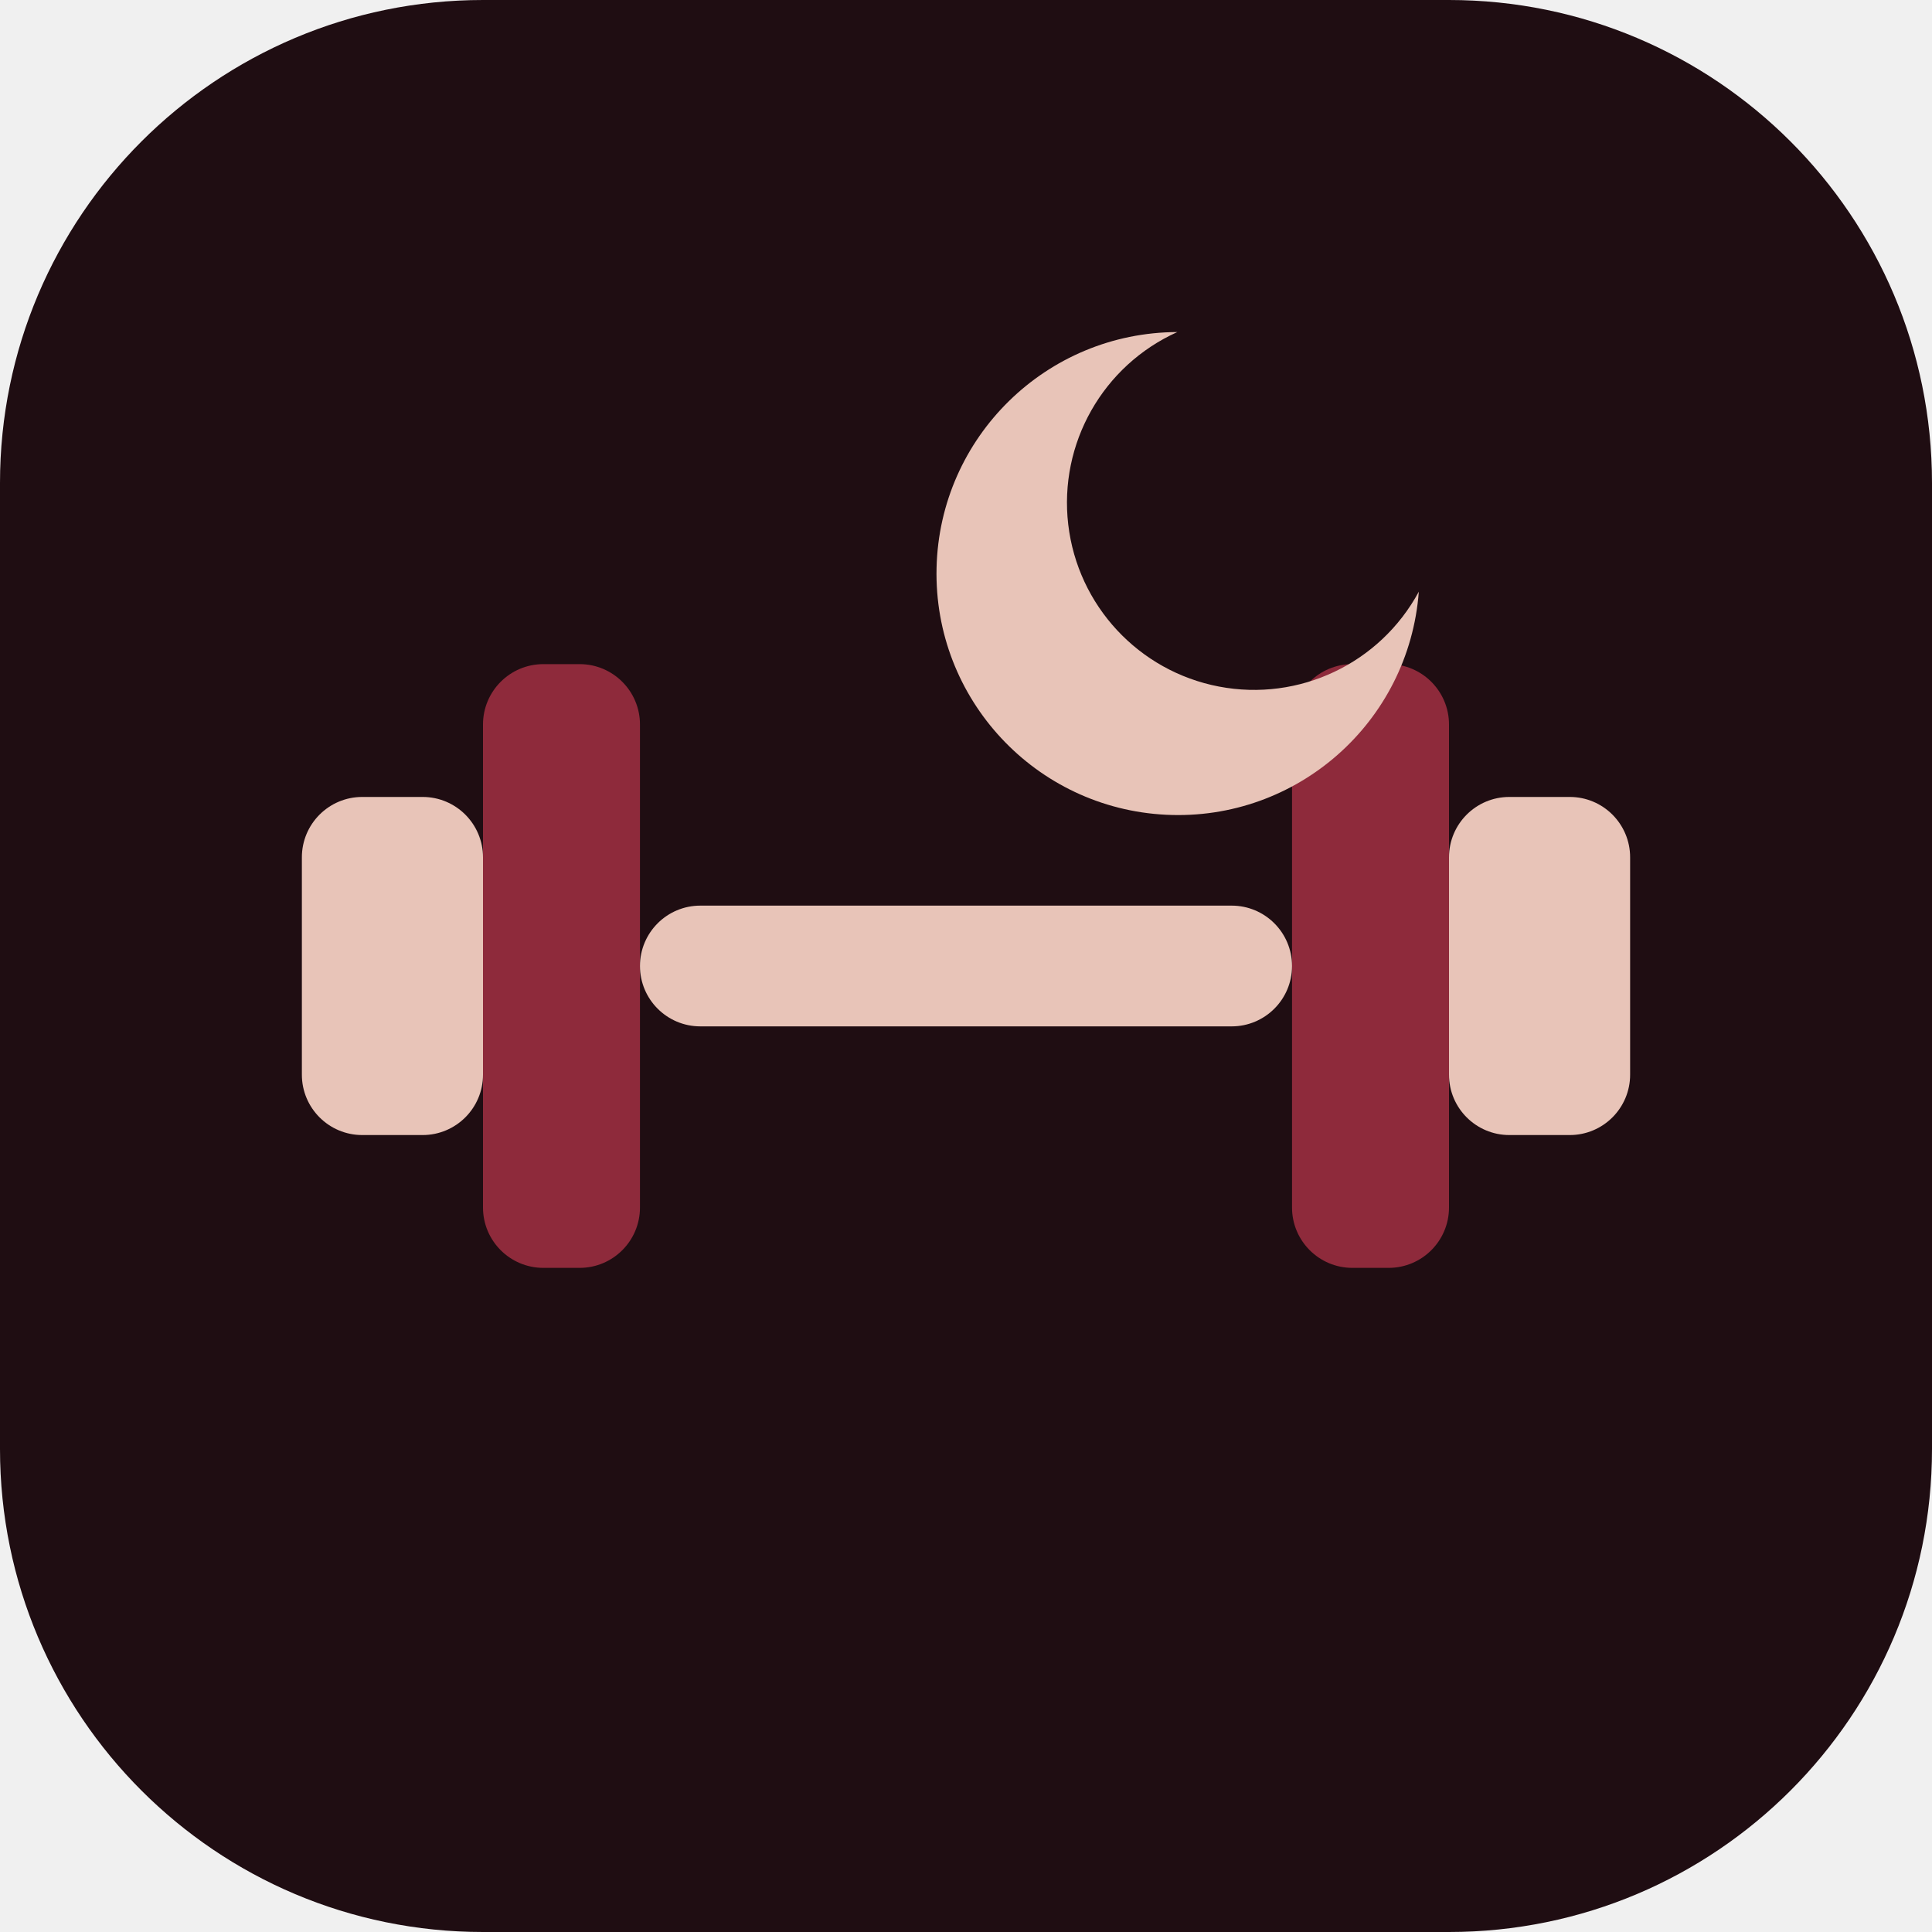
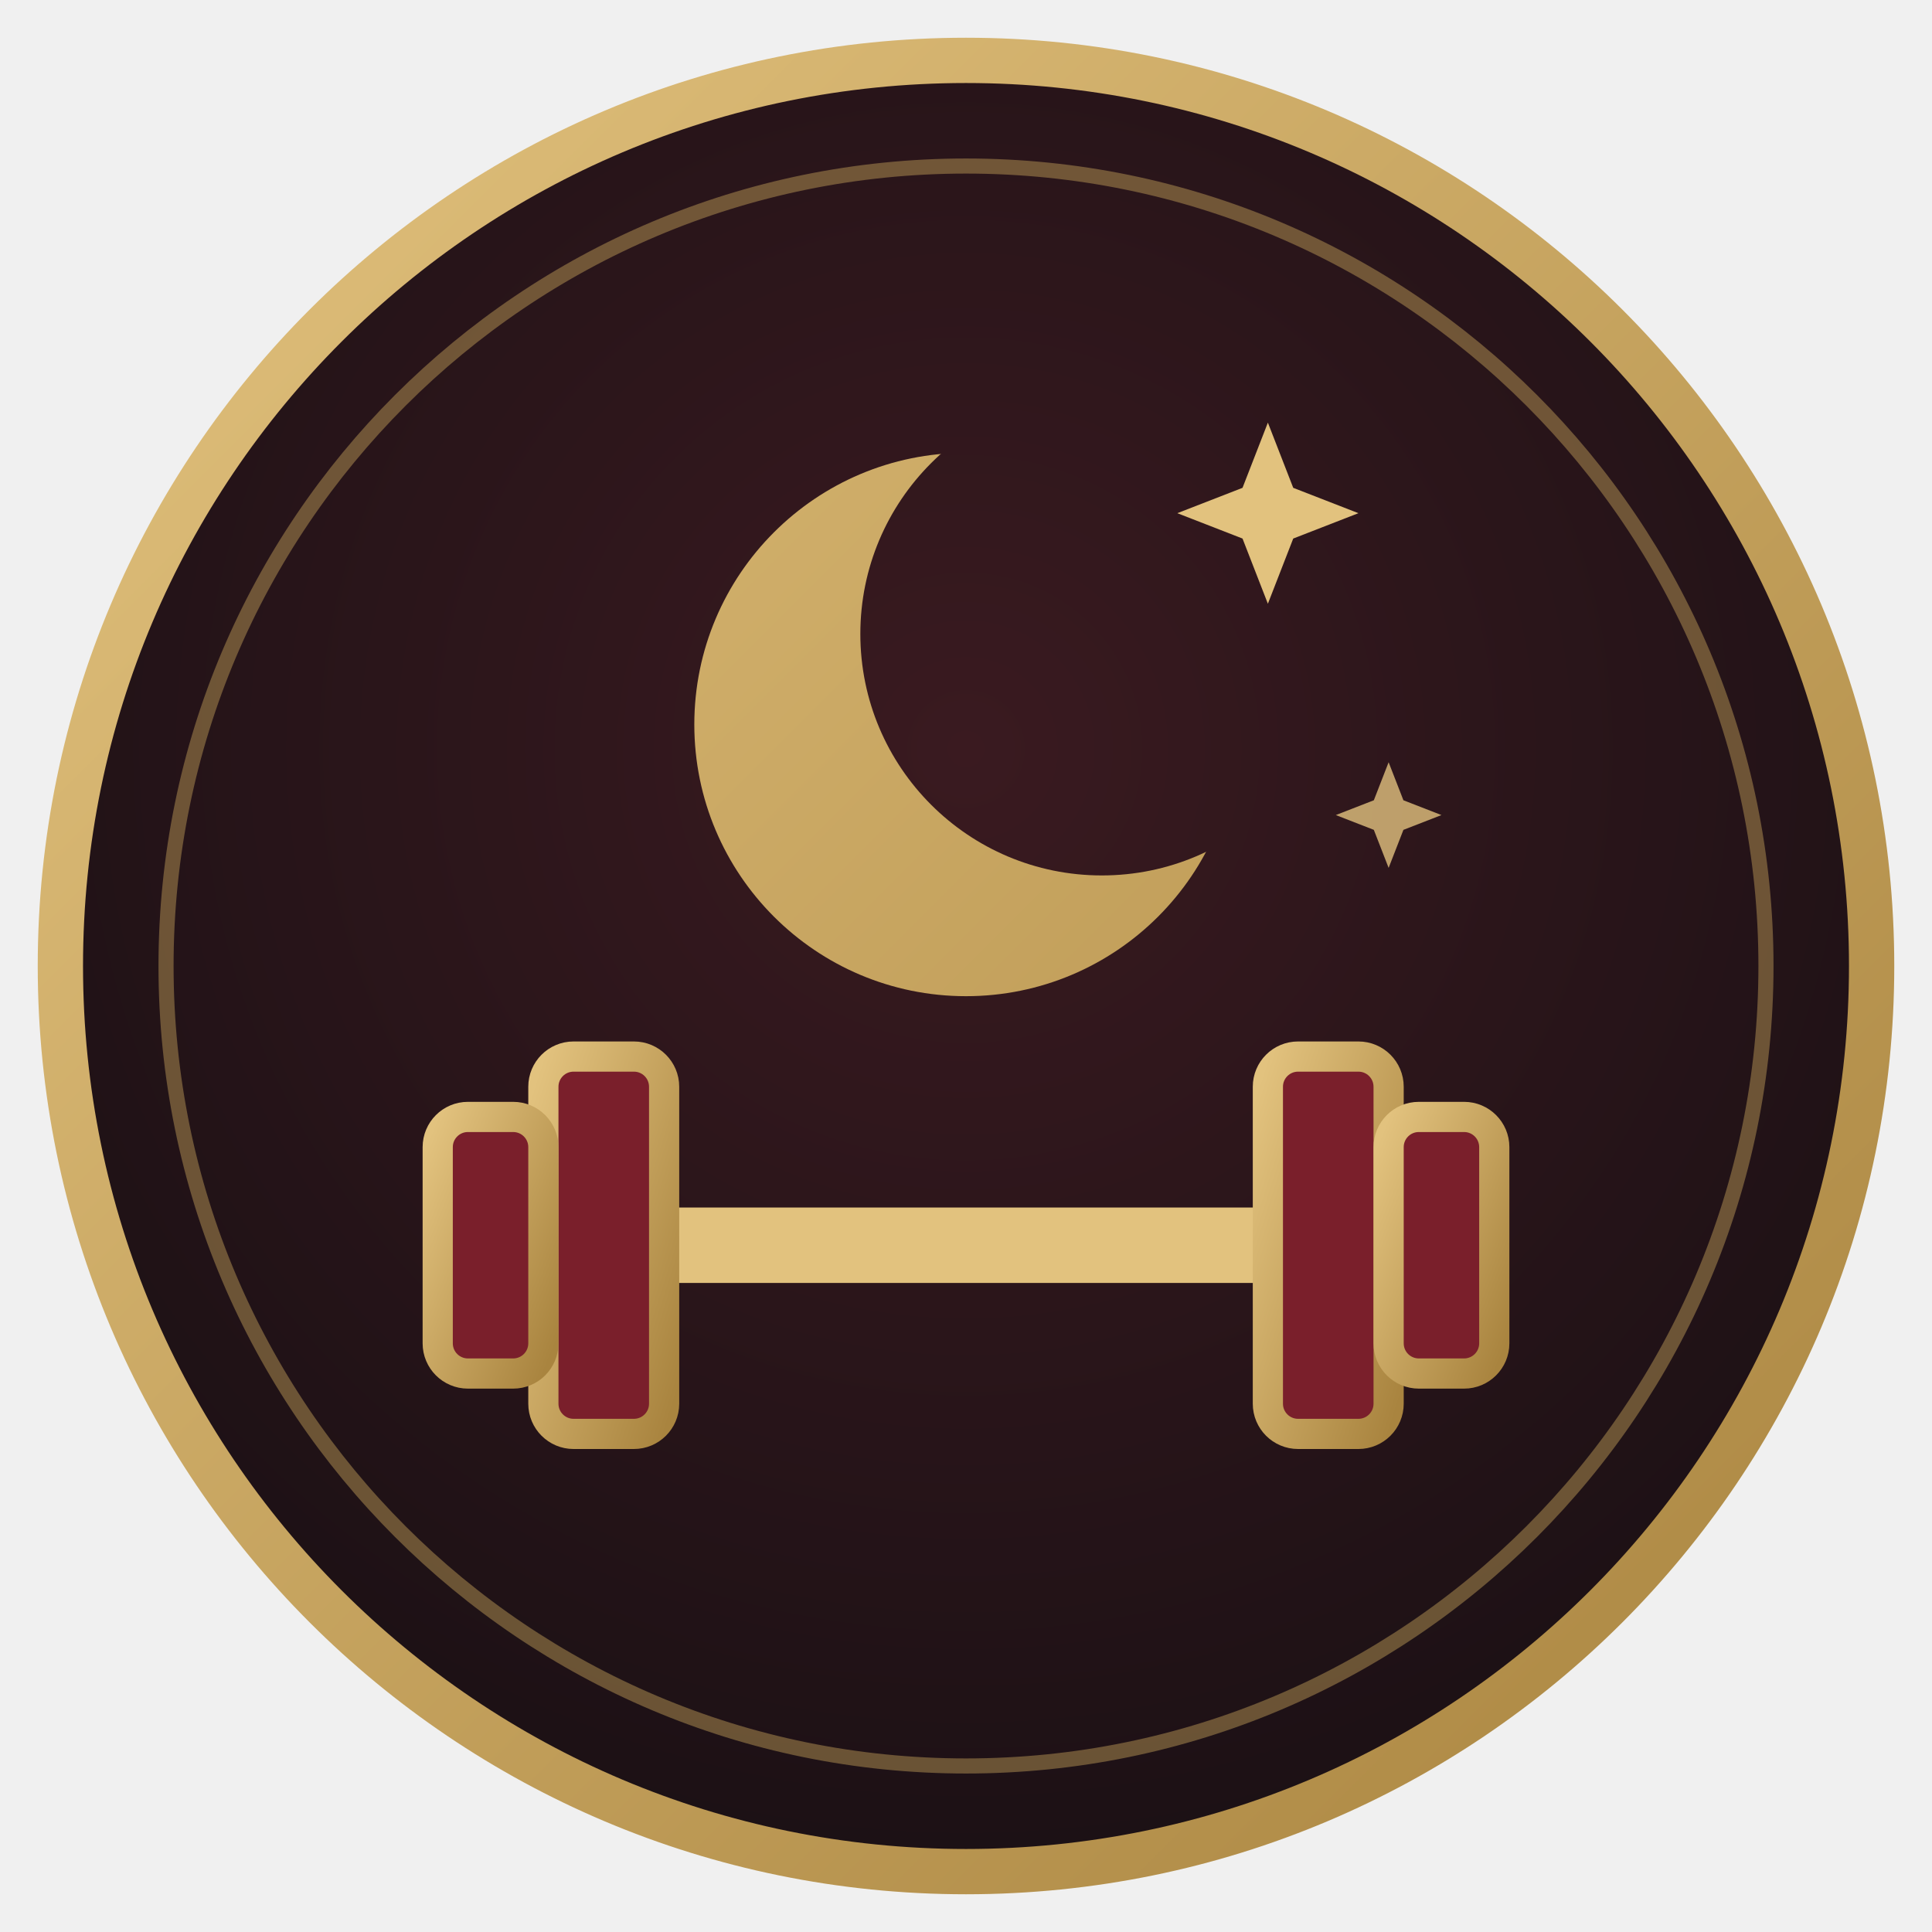
- <svg xmlns="http://www.w3.org/2000/svg" viewBox="0 0 32 32">
-   <rect width="32" height="32" rx="8" fill="#1F0D12" />
-   <rect x="5" y="13.2" width="3" height="5.6" rx="1" fill="#E8C4B8" />
-   <rect x="24" y="13.2" width="3" height="5.6" rx="1" fill="#E8C4B8" />
-   <rect x="8" y="11" width="2.6" height="10" rx="1" fill="#8E2A3B" />
-   <rect x="21.4" y="11" width="2.6" height="10" rx="1" fill="#8E2A3B" />
-   <rect x="10.6" y="15" width="10.8" height="2" rx="1" fill="#E8C4B8" />
-   <path d="M19.5 5.5 A4 4 0 1 0 23.5 9.8 A3.1 3.1 0 1 1 19.5 5.5 Z" fill="#E8C4B8" />
+ <svg xmlns="http://www.w3.org/2000/svg" viewBox="0 0 128 128" role="img" aria-label="NocFit">
+   <defs>
+     <radialGradient id="bg" cx="50%" cy="38%" r="65%">
+       <stop offset="0" stop-color="#3A1A20" />
+       <stop offset="1" stop-color="#1A1014" />
+     </radialGradient>
+     <linearGradient id="gold" x1="0" y1="0" x2="1" y2="1">
+       <stop offset="0" stop-color="#E2C27E" />
+       <stop offset="1" stop-color="#A9843F" />
+     </linearGradient>
+     <mask id="moon">
+       <rect width="128" height="128" fill="#000" />
+       <circle cx="64" cy="48" r="18" fill="#fff" />
+       <circle cx="73" cy="42" r="16" fill="#000" />
+     </mask>
+   </defs>
+   <circle cx="64" cy="64" r="60" fill="url(#bg)" />
+   <circle cx="64" cy="64" r="60" fill="none" stroke="url(#gold)" stroke-width="3" />
+   <circle cx="64" cy="64" r="53" fill="none" stroke="#C9A55C" stroke-opacity=".45" stroke-width="1" />
+   <rect width="128" height="128" fill="url(#gold)" mask="url(#moon)" />
+   <rect x="42" y="80" width="44" height="5" rx="2" fill="#E2C27E" />
+   <rect x="36" y="70" width="8" height="25" rx="2" fill="#7A1F2B" stroke="url(#gold)" stroke-width="2" />
+   <rect x="29" y="74" width="7" height="17" rx="2" fill="#7A1F2B" stroke="url(#gold)" stroke-width="2" />
+   <rect x="84" y="70" width="8" height="25" rx="2" fill="#7A1F2B" stroke="url(#gold)" stroke-width="2" />
+   <rect x="92" y="74" width="7" height="17" rx="2" fill="#7A1F2B" stroke="url(#gold)" stroke-width="2" />
+   <path d="M84 28 L85.68 32.32 L90 34 L85.68 35.68 L84 40 L82.32 35.68 L78 34 L82.32 32.32Z" fill="#E2C27E" opacity="1" />
+   <path d="M92 50.5 L92.98 53.02 L95.5 54 L92.98 54.98 L92 57.5 L91.02 54.98 L88.5 54 L91.02 53.02Z" fill="#E2C27E" opacity="0.8" />
</svg>
